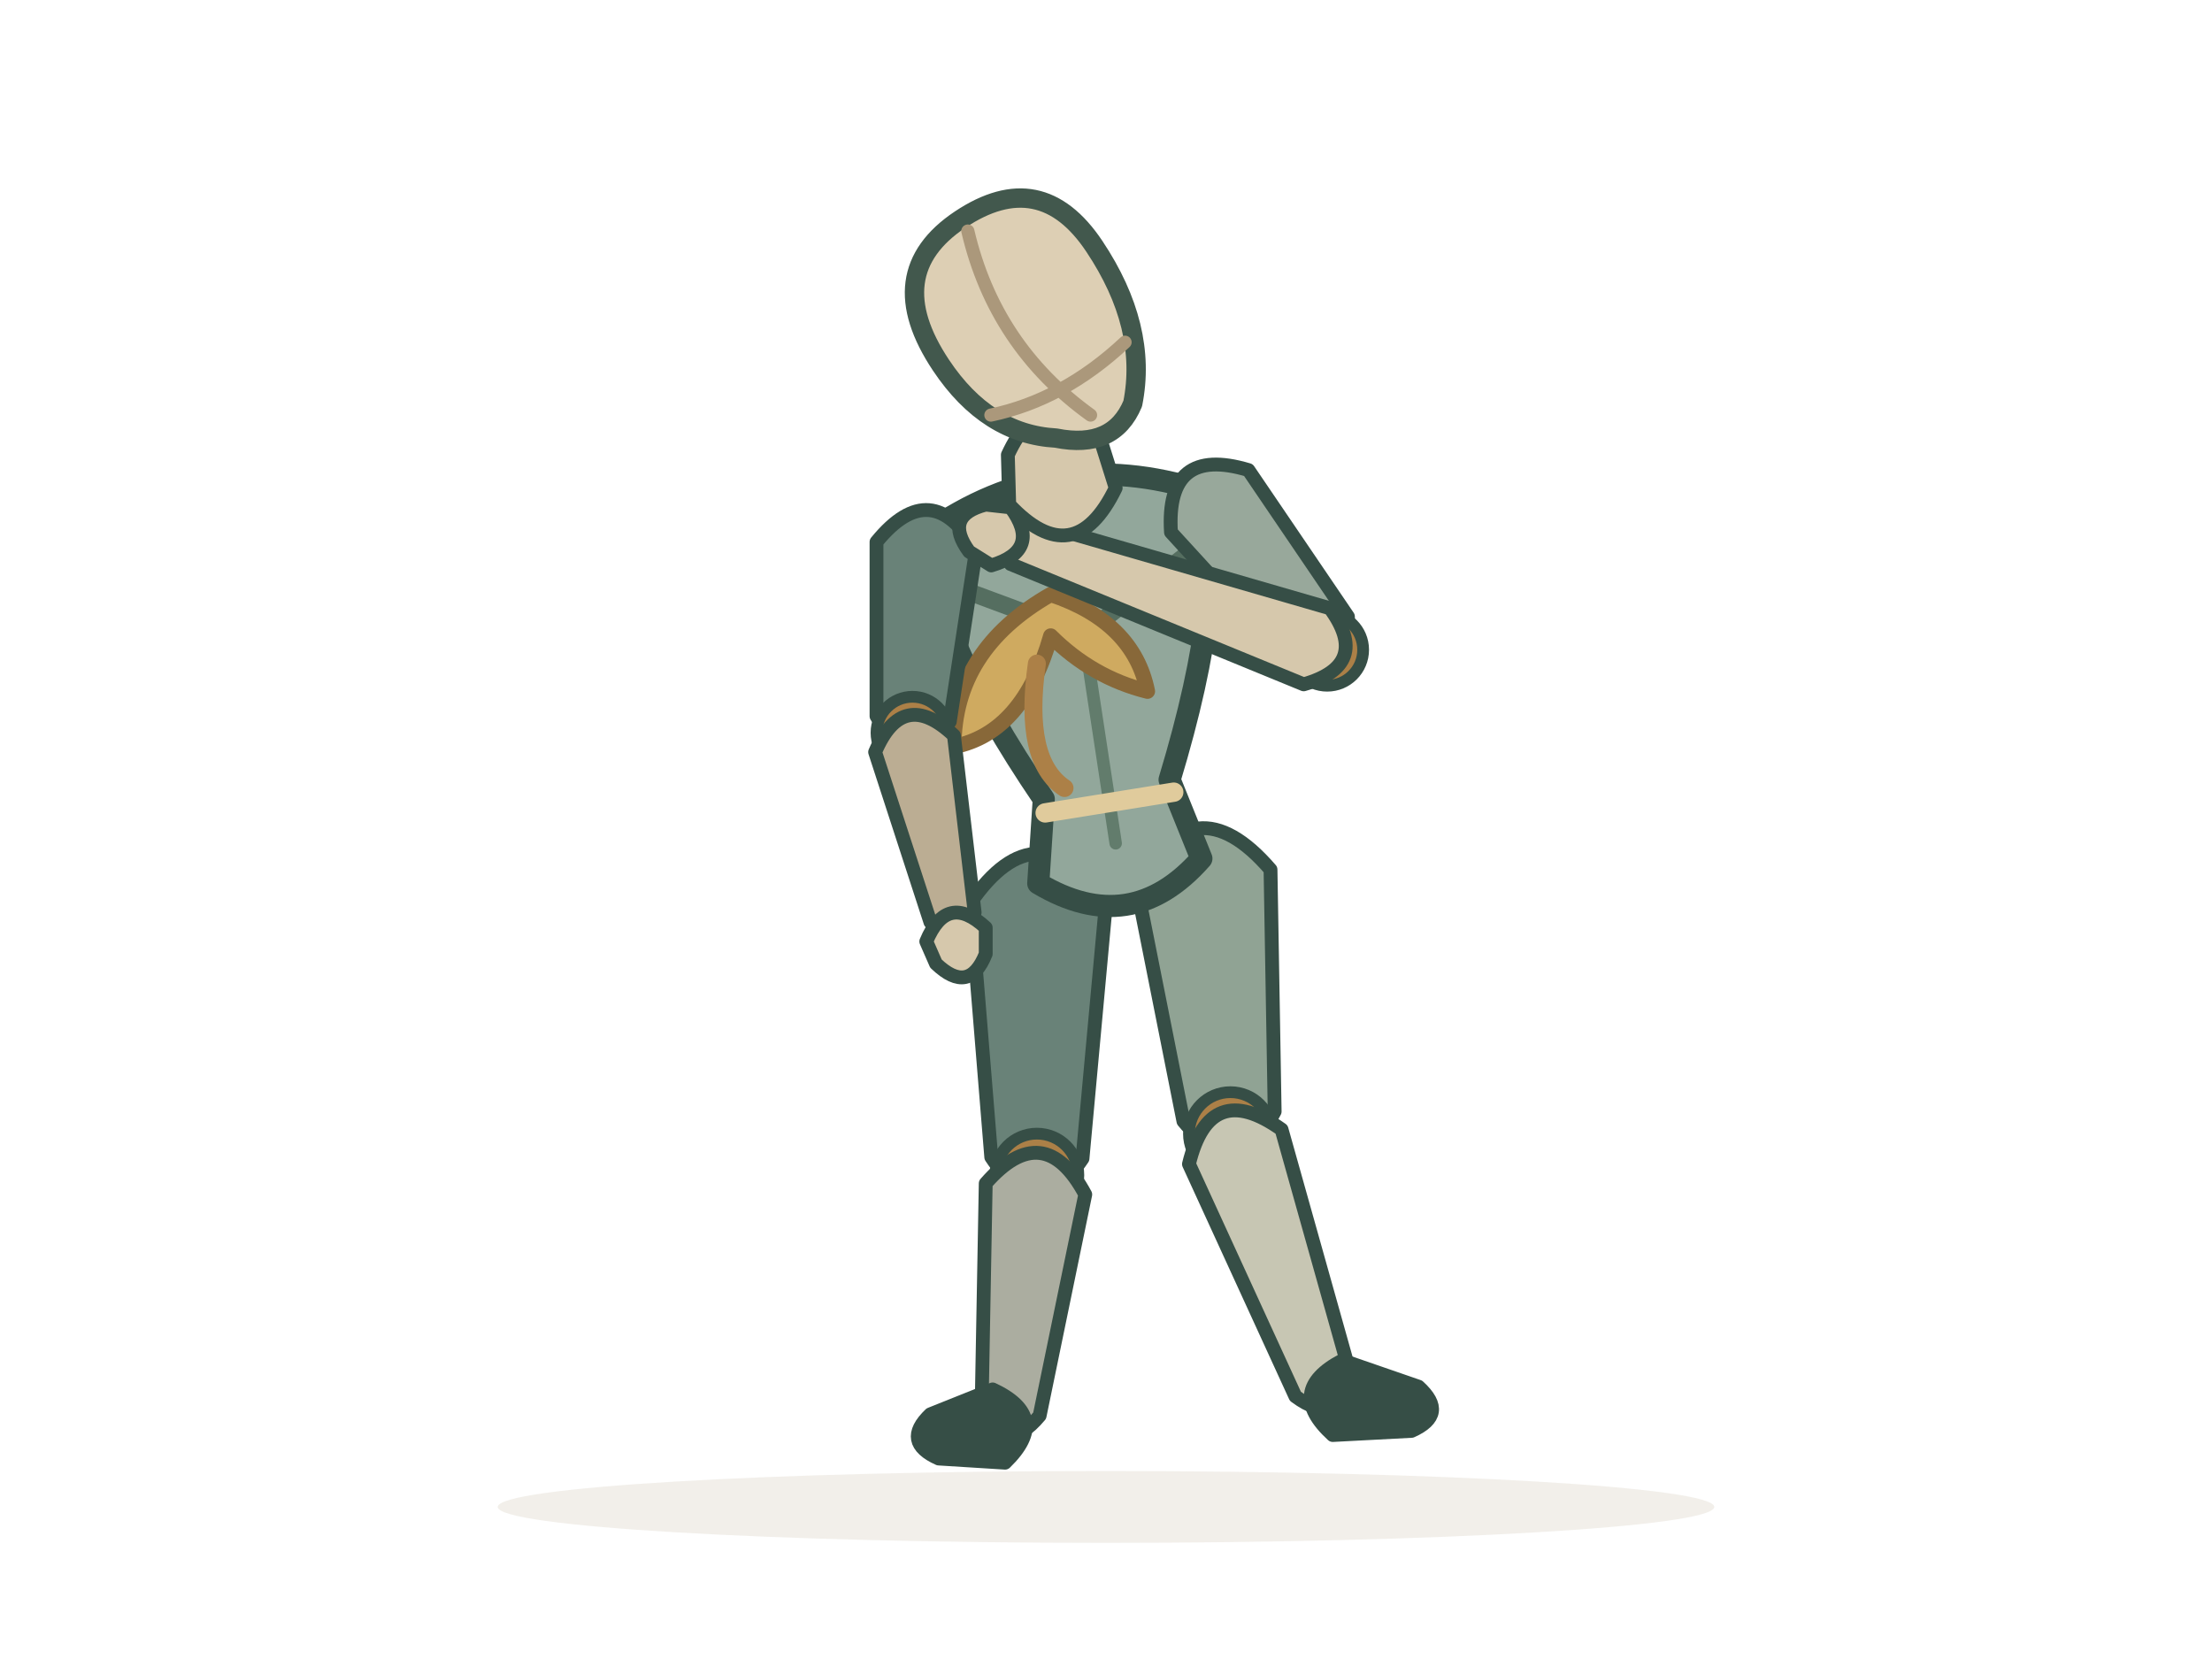
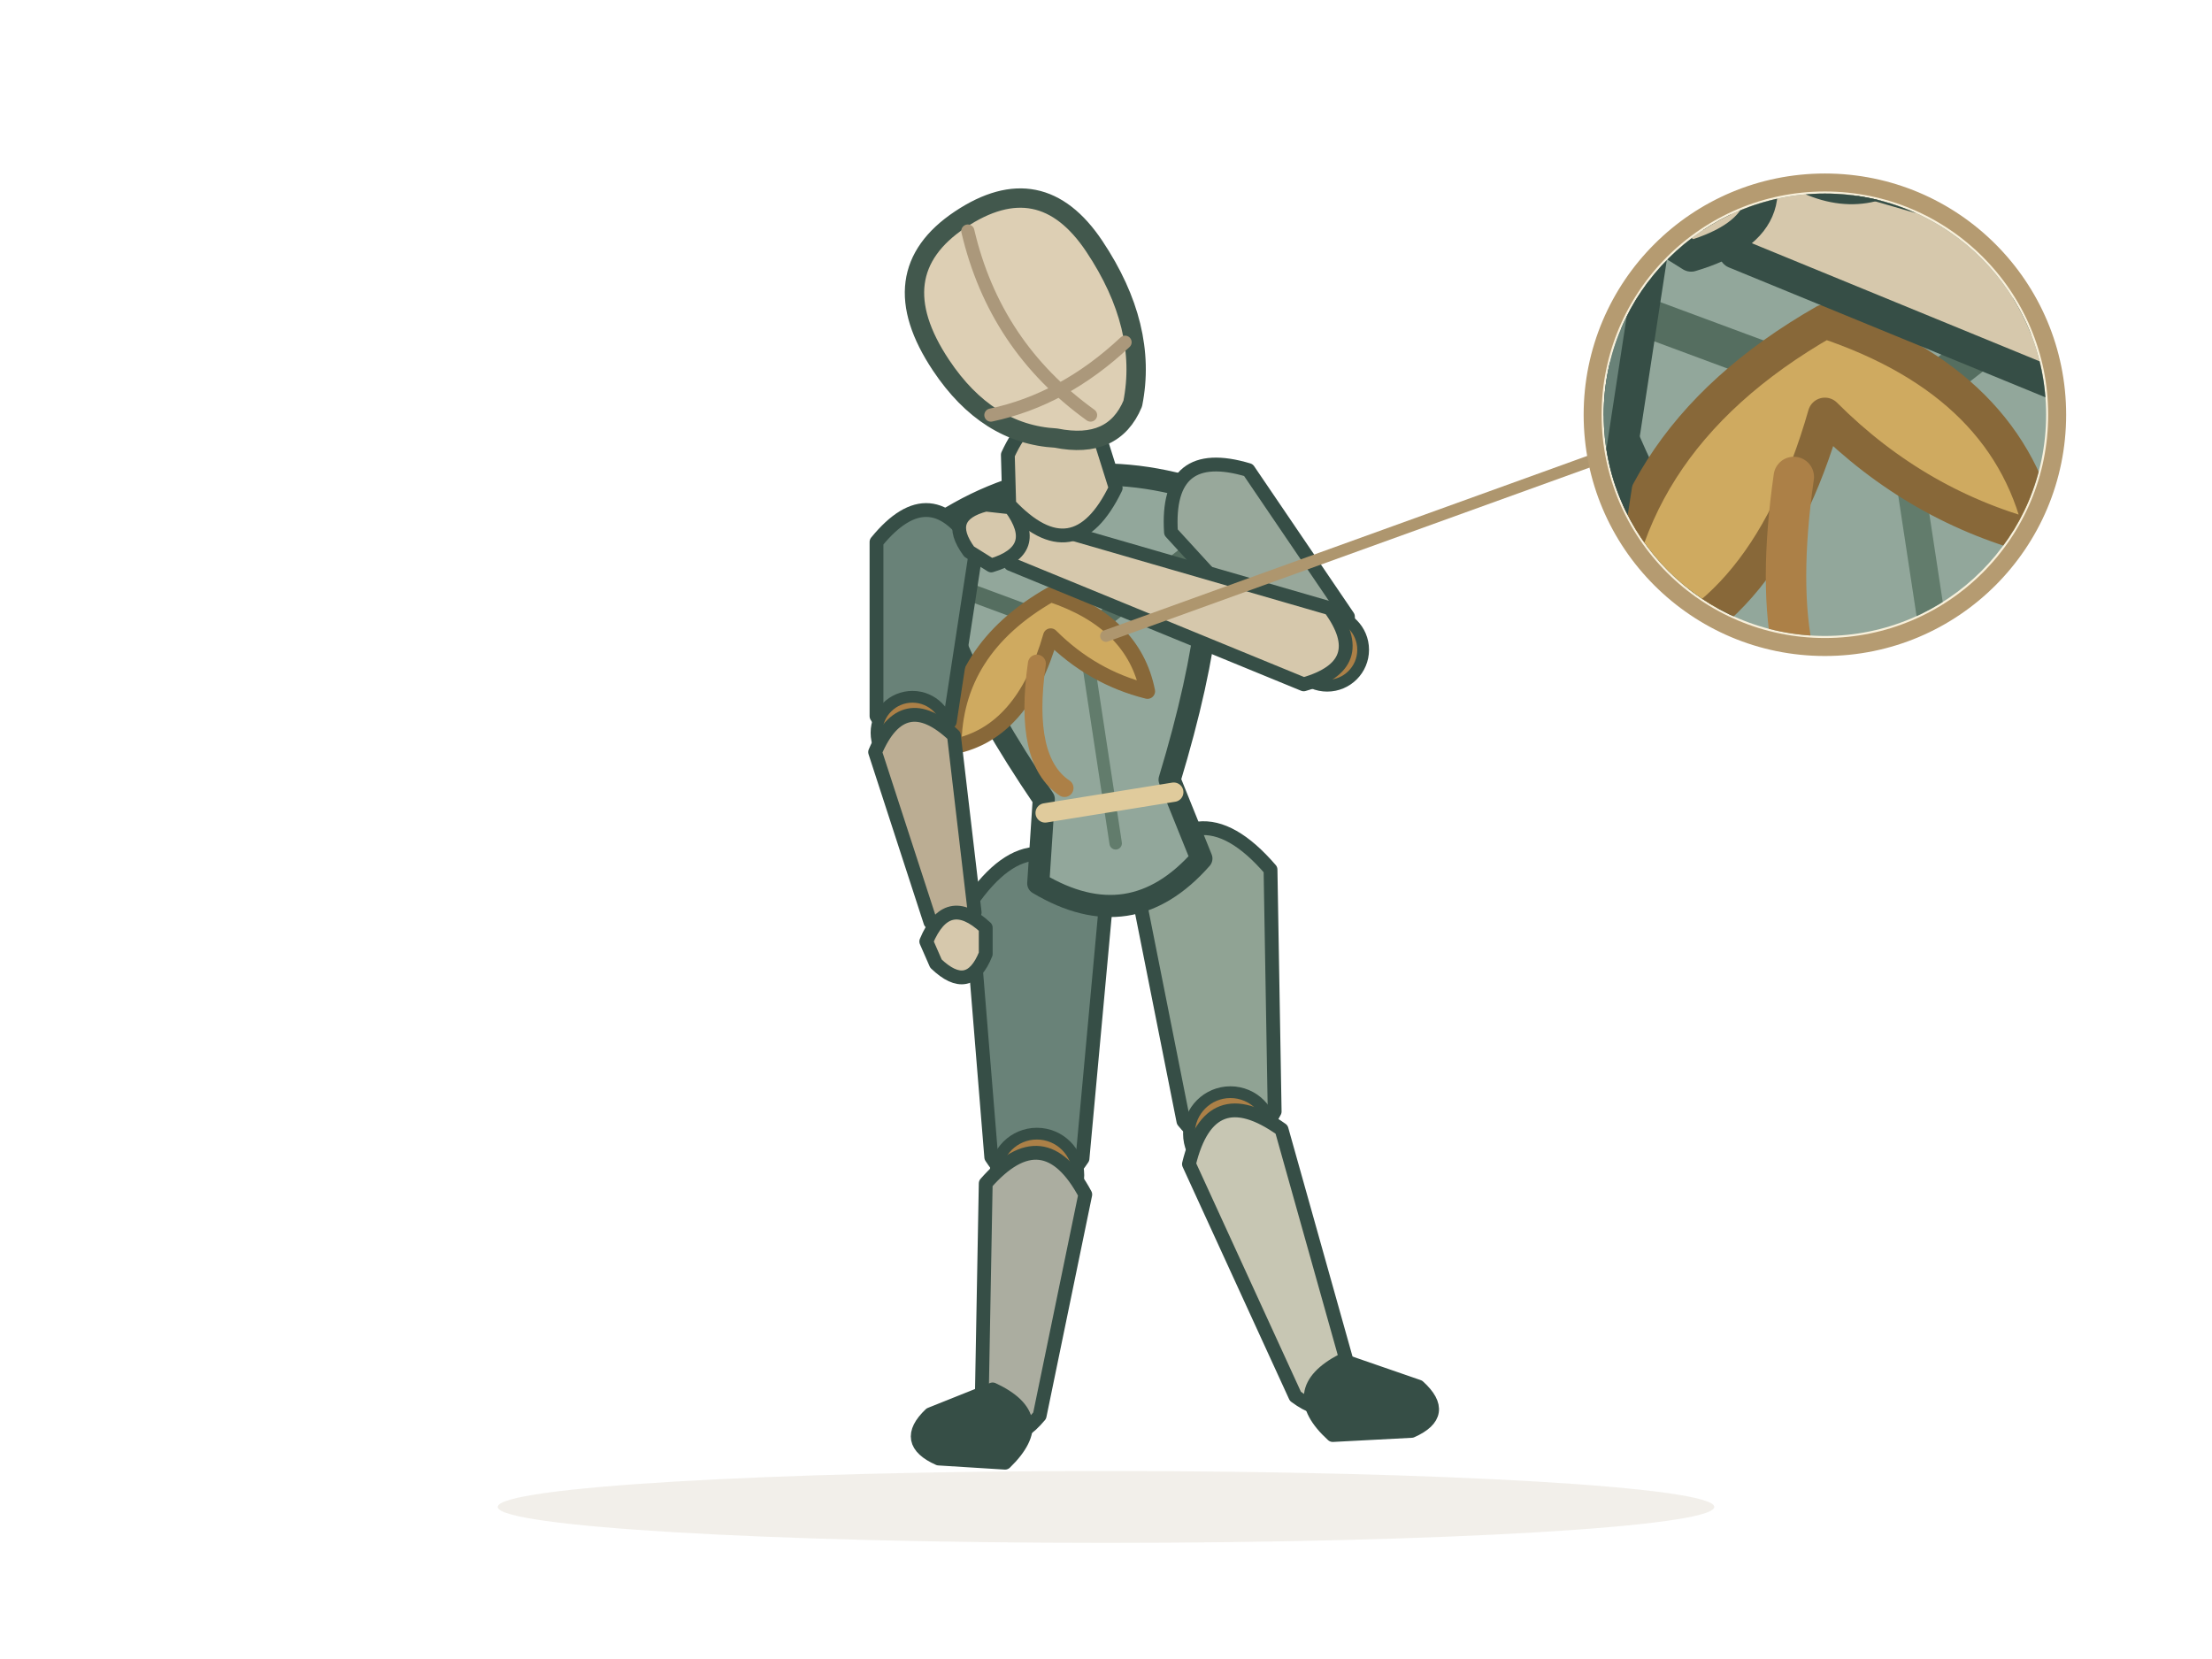
<svg xmlns="http://www.w3.org/2000/svg" viewBox="0 0 160 120" stroke-linecap="round" stroke-linejoin="round">
  <ellipse cx="80" cy="109" rx="44" ry="2.6" fill="#9b8760" opacity=".13" />
-   <path d="M70.2 65.3 L71.7 83.7 Q75 88.7 78.3 83.8 L80 65.3 Q75.1 58.2 70.2 65.3Z" fill="#698278" stroke="#364e46" stroke-width="1" />
-   <circle cx="75.0" cy="85.0" r="3" fill="#ac8047" stroke="#364e46" stroke-width=".85" />
-   <path d="M71.3 85.6 L71 102 Q72.7 105.4 75.2 102.4 L78.5 86.4 Q75.5 80.8 71.3 85.6Z" fill="#abada0" stroke="#364e46" stroke-width="1" />
-   <path d="M71.8 100.5 L67.3 102.3 Q65.2 104.3 67.9 105.5 L72.7 105.8 Q76.1 102.5 71.8 100.5Z" fill="#364e46" stroke="#364e46" stroke-width="1" />
-   <path d="M82.2 64 L85.6 81.1 Q89.4 85.7 92.2 80.4 L91.9 62.9 Q86.3 56.4 82.2 64Z" fill="#90a394" stroke="#364e46" stroke-width="1" />
-   <circle cx="89.0" cy="82.0" r="3" fill="#ac8047" stroke="#364e46" stroke-width=".85" />
-   <path d="M86 84.2 L93.7 101 Q96.8 103.3 97.7 99.5 L92.7 81.7 Q87.5 78 86 84.2Z" fill="#c7c6b3" stroke="#364e46" stroke-width="1" />
-   <path d="M96.4 103.8 L102.1 103.5 Q104.8 102.3 102.6 100.3 L97.1 98.4 Q92.9 100.6 96.4 103.8Z" fill="#364e46" stroke="#364e46" stroke-width="1" />
-   <path d="M67.1 38.5 Q76.2 32.1 86.9 35.5 Q88.9 42.2 84.6 56.4 L86.9 62.1 Q81.8 67.9 75.1 63.9 L75.5 57.8 Q67.2 45.6 67.1 38.5Z" fill="#92a79b" stroke="#364e46" stroke-width="1.6" />
-   <path d="M77.2 38 L80.7 61" fill="none" stroke="#627c6c" stroke-width="0.9" />
-   <path d="M75.6 58.8 L84.9 57.3" fill="none" stroke="#e0cb9c" stroke-width="1.4" />
-   <path d="M68.7 42.3 L78.4 45.9 L86.5 39.6" fill="none" stroke="#556e60" stroke-width="1.25" />
-   <path d="M76 43Q82 45 83 50Q79 49 76 46Q74 53 69 54Q69 47 76 43Z" fill="#cfaa60" stroke="#886839" stroke-width="1.1" />
-   <path d="M75 48q-1 7 2 9" fill="none" stroke="#ac8047" stroke-width="1.3" />
-   <path d="M63.4 39.2 L63.4 51.8 Q65.8 56 68.7 52.2 L70.6 39.8 Q67.4 34.3 63.4 39.2Z" fill="#698278" stroke="#364e46" stroke-width="1" />
-   <circle cx="66.0" cy="53.0" r="2.6" fill="#ac8047" stroke="#364e46" stroke-width=".85" />
-   <path d="M63.3 54.4 L67.3 66.7 Q69.4 68.8 70.5 66 L69 53.2 Q65.3 49.7 63.3 54.4Z" fill="#bbad93" stroke="#364e46" stroke-width="1" />
-   <path d="M67 68.1 L67.7 69.7 Q70.1 72 71.3 69 L71.3 67.1 Q68.5 64.5 67 68.1Z" fill="#d6c8ac" stroke="#364e46" stroke-width="1" />
-   <path d="M84.7 38.5 L93.3 47.9 Q97.8 49.3 97.5 44.6 L90.3 34 Q84.3 32.2 84.7 38.5Z" fill="#98a89b" stroke="#364e46" stroke-width="1" />
-   <circle cx="96.0" cy="47.0" r="2.6" fill="#ac8047" stroke="#364e46" stroke-width=".85" />
-   <path d="M96.2 44 L74.1 37.6 Q71.3 38.4 73.1 40.8 L94.3 49.5 Q99.2 48.1 96.2 44Z" fill="#d6c8ac" stroke="#364e46" stroke-width="1" />
-   <path d="M73.1 36.7 L71.3 36.5 Q68.2 37.3 70.1 39.9 L71.7 40.9 Q75.4 39.8 73.1 36.7Z" fill="#d6c8ac" stroke="#364e46" stroke-width="1" />
-   <path d="M80.7 35.3 L79.6 31.8 Q75.5 27.3 72.9 32.9 L73 36.5 Q77.7 41.5 80.7 35.3Z" fill="#d6c8ac" stroke="#364e46" stroke-width="1" />
-   <g transform="translate(75 24.2) rotate(-33.7)">
-     <path d="M-7-2Q-7-10 0-10Q7-10 7-3Q7 4 3 8Q0 10-3 7Q-7 4-7-2Z" fill="#ddcfb4" stroke="#42584d" stroke-width="1.4" />
-     <path d="M0-9Q-3-1 0 7M-6 3Q-1 5 5 4" fill="none" stroke="#ab987b" stroke-width="0.95" />
+   <g id="figure">
+     <path d="M70.2 65.3 L71.7 83.7 Q75 88.7 78.3 83.8 L80 65.3 Q75.1 58.2 70.2 65.3Z" fill="#698278" stroke="#364e46" stroke-width="1" />
+     <circle cx="75.0" cy="85.0" r="3" fill="#ac8047" stroke="#364e46" stroke-width=".85" />
+     <path d="M71.3 85.6 L71 102 Q72.7 105.4 75.2 102.4 L78.5 86.4 Q75.5 80.8 71.3 85.6Z" fill="#abada0" stroke="#364e46" stroke-width="1" />
+     <path d="M71.8 100.5 L67.3 102.3 Q65.2 104.3 67.9 105.5 L72.7 105.8 Q76.1 102.5 71.8 100.5Z" fill="#364e46" stroke="#364e46" stroke-width="1" />
+     <path d="M82.2 64 L85.6 81.1 Q89.4 85.7 92.2 80.4 L91.9 62.9 Q86.3 56.4 82.2 64Z" fill="#90a394" stroke="#364e46" stroke-width="1" />
+     <circle cx="89.0" cy="82.0" r="3" fill="#ac8047" stroke="#364e46" stroke-width=".85" />
+     <path d="M86 84.2 L93.7 101 Q96.8 103.3 97.7 99.5 L92.7 81.7 Q87.5 78 86 84.2Z" fill="#c7c6b3" stroke="#364e46" stroke-width="1" />
+     <path d="M96.4 103.8 L102.1 103.5 Q104.8 102.3 102.6 100.3 L97.1 98.4 Q92.9 100.6 96.4 103.8Z" fill="#364e46" stroke="#364e46" stroke-width="1" />
+     <path d="M67.1 38.5 Q76.2 32.1 86.9 35.5 Q88.9 42.2 84.6 56.4 L86.9 62.1 Q81.8 67.9 75.1 63.9 L75.5 57.8 Q67.2 45.6 67.1 38.5Z" fill="#92a79b" stroke="#364e46" stroke-width="1.6" />
+     <path d="M77.2 38 L80.7 61" fill="none" stroke="#627c6c" stroke-width="0.9" />
+     <path d="M75.6 58.8 L84.9 57.3" fill="none" stroke="#e0cb9c" stroke-width="1.4" />
+     <path d="M68.7 42.3 L78.4 45.9 L86.5 39.6" fill="none" stroke="#556e60" stroke-width="1.25" />
+     <path d="M76 43Q82 45 83 50Q79 49 76 46Q74 53 69 54Q69 47 76 43Z" fill="#cfaa60" stroke="#886839" stroke-width="1.1" />
+     <path d="M75 48q-1 7 2 9" fill="none" stroke="#ac8047" stroke-width="1.3" />
+     <path d="M63.4 39.2 L63.4 51.8 Q65.8 56 68.7 52.2 L70.6 39.8 Q67.4 34.3 63.4 39.2Z" fill="#698278" stroke="#364e46" stroke-width="1" />
+     <circle cx="66.0" cy="53.0" r="2.6" fill="#ac8047" stroke="#364e46" stroke-width=".85" />
+     <path d="M63.3 54.4 L67.3 66.7 Q69.4 68.8 70.5 66 L69 53.2 Q65.3 49.7 63.3 54.4Z" fill="#bbad93" stroke="#364e46" stroke-width="1" />
+     <path d="M67 68.1 L67.7 69.7 Q70.1 72 71.3 69 L71.3 67.1 Q68.5 64.5 67 68.1Z" fill="#d6c8ac" stroke="#364e46" stroke-width="1" />
+     <path d="M84.7 38.5 L93.3 47.9 Q97.8 49.3 97.5 44.6 L90.3 34 Q84.3 32.2 84.7 38.5Z" fill="#98a89b" stroke="#364e46" stroke-width="1" />
+     <circle cx="96.0" cy="47.0" r="2.6" fill="#ac8047" stroke="#364e46" stroke-width=".85" />
+     <path d="M96.2 44 L74.1 37.6 Q71.3 38.4 73.1 40.8 L94.3 49.5 Q99.2 48.1 96.2 44Z" fill="#d6c8ac" stroke="#364e46" stroke-width="1" />
+     <path d="M73.1 36.7 L71.3 36.5 Q68.2 37.3 70.1 39.9 L71.7 40.9 Q75.4 39.8 73.1 36.7Z" fill="#d6c8ac" stroke="#364e46" stroke-width="1" />
+     <path d="M80.7 35.3 L79.6 31.8 Q75.5 27.3 72.9 32.9 L73 36.5 Q77.7 41.5 80.7 35.3Z" fill="#d6c8ac" stroke="#364e46" stroke-width="1" />
+     <g transform="translate(75 24.2) rotate(-33.7)">
+       <path d="M-7-2Q-7-10 0-10Q7-10 7-3Q7 4 3 8Q0 10-3 7Q-7 4-7-2Z" fill="#ddcfb4" stroke="#42584d" stroke-width="1.4" />
+       <path d="M0-9Q-3-1 0 7M-6 3Q-1 5 5 4" fill="none" stroke="#ab987b" stroke-width="0.95" />
+     </g>
+   </g>
+   <path d="M80 46 L116 33" fill="none" stroke="#ae966e" stroke-width="0.85" />
+   <defs>
+     <clipPath id="detail">
+       <circle cx="132" cy="30" r="16" />
+     </clipPath>
+   </defs>
+   <circle cx="132" cy="30" r="16.8" fill="#f8f0db" stroke="#b59b71" stroke-width="1.3" />
+   <g clip-path="url(#detail)">
+     <use href="#figure" transform="translate(132 30) scale(2.25) translate(-76 -46)" />
  </g>
</svg>
